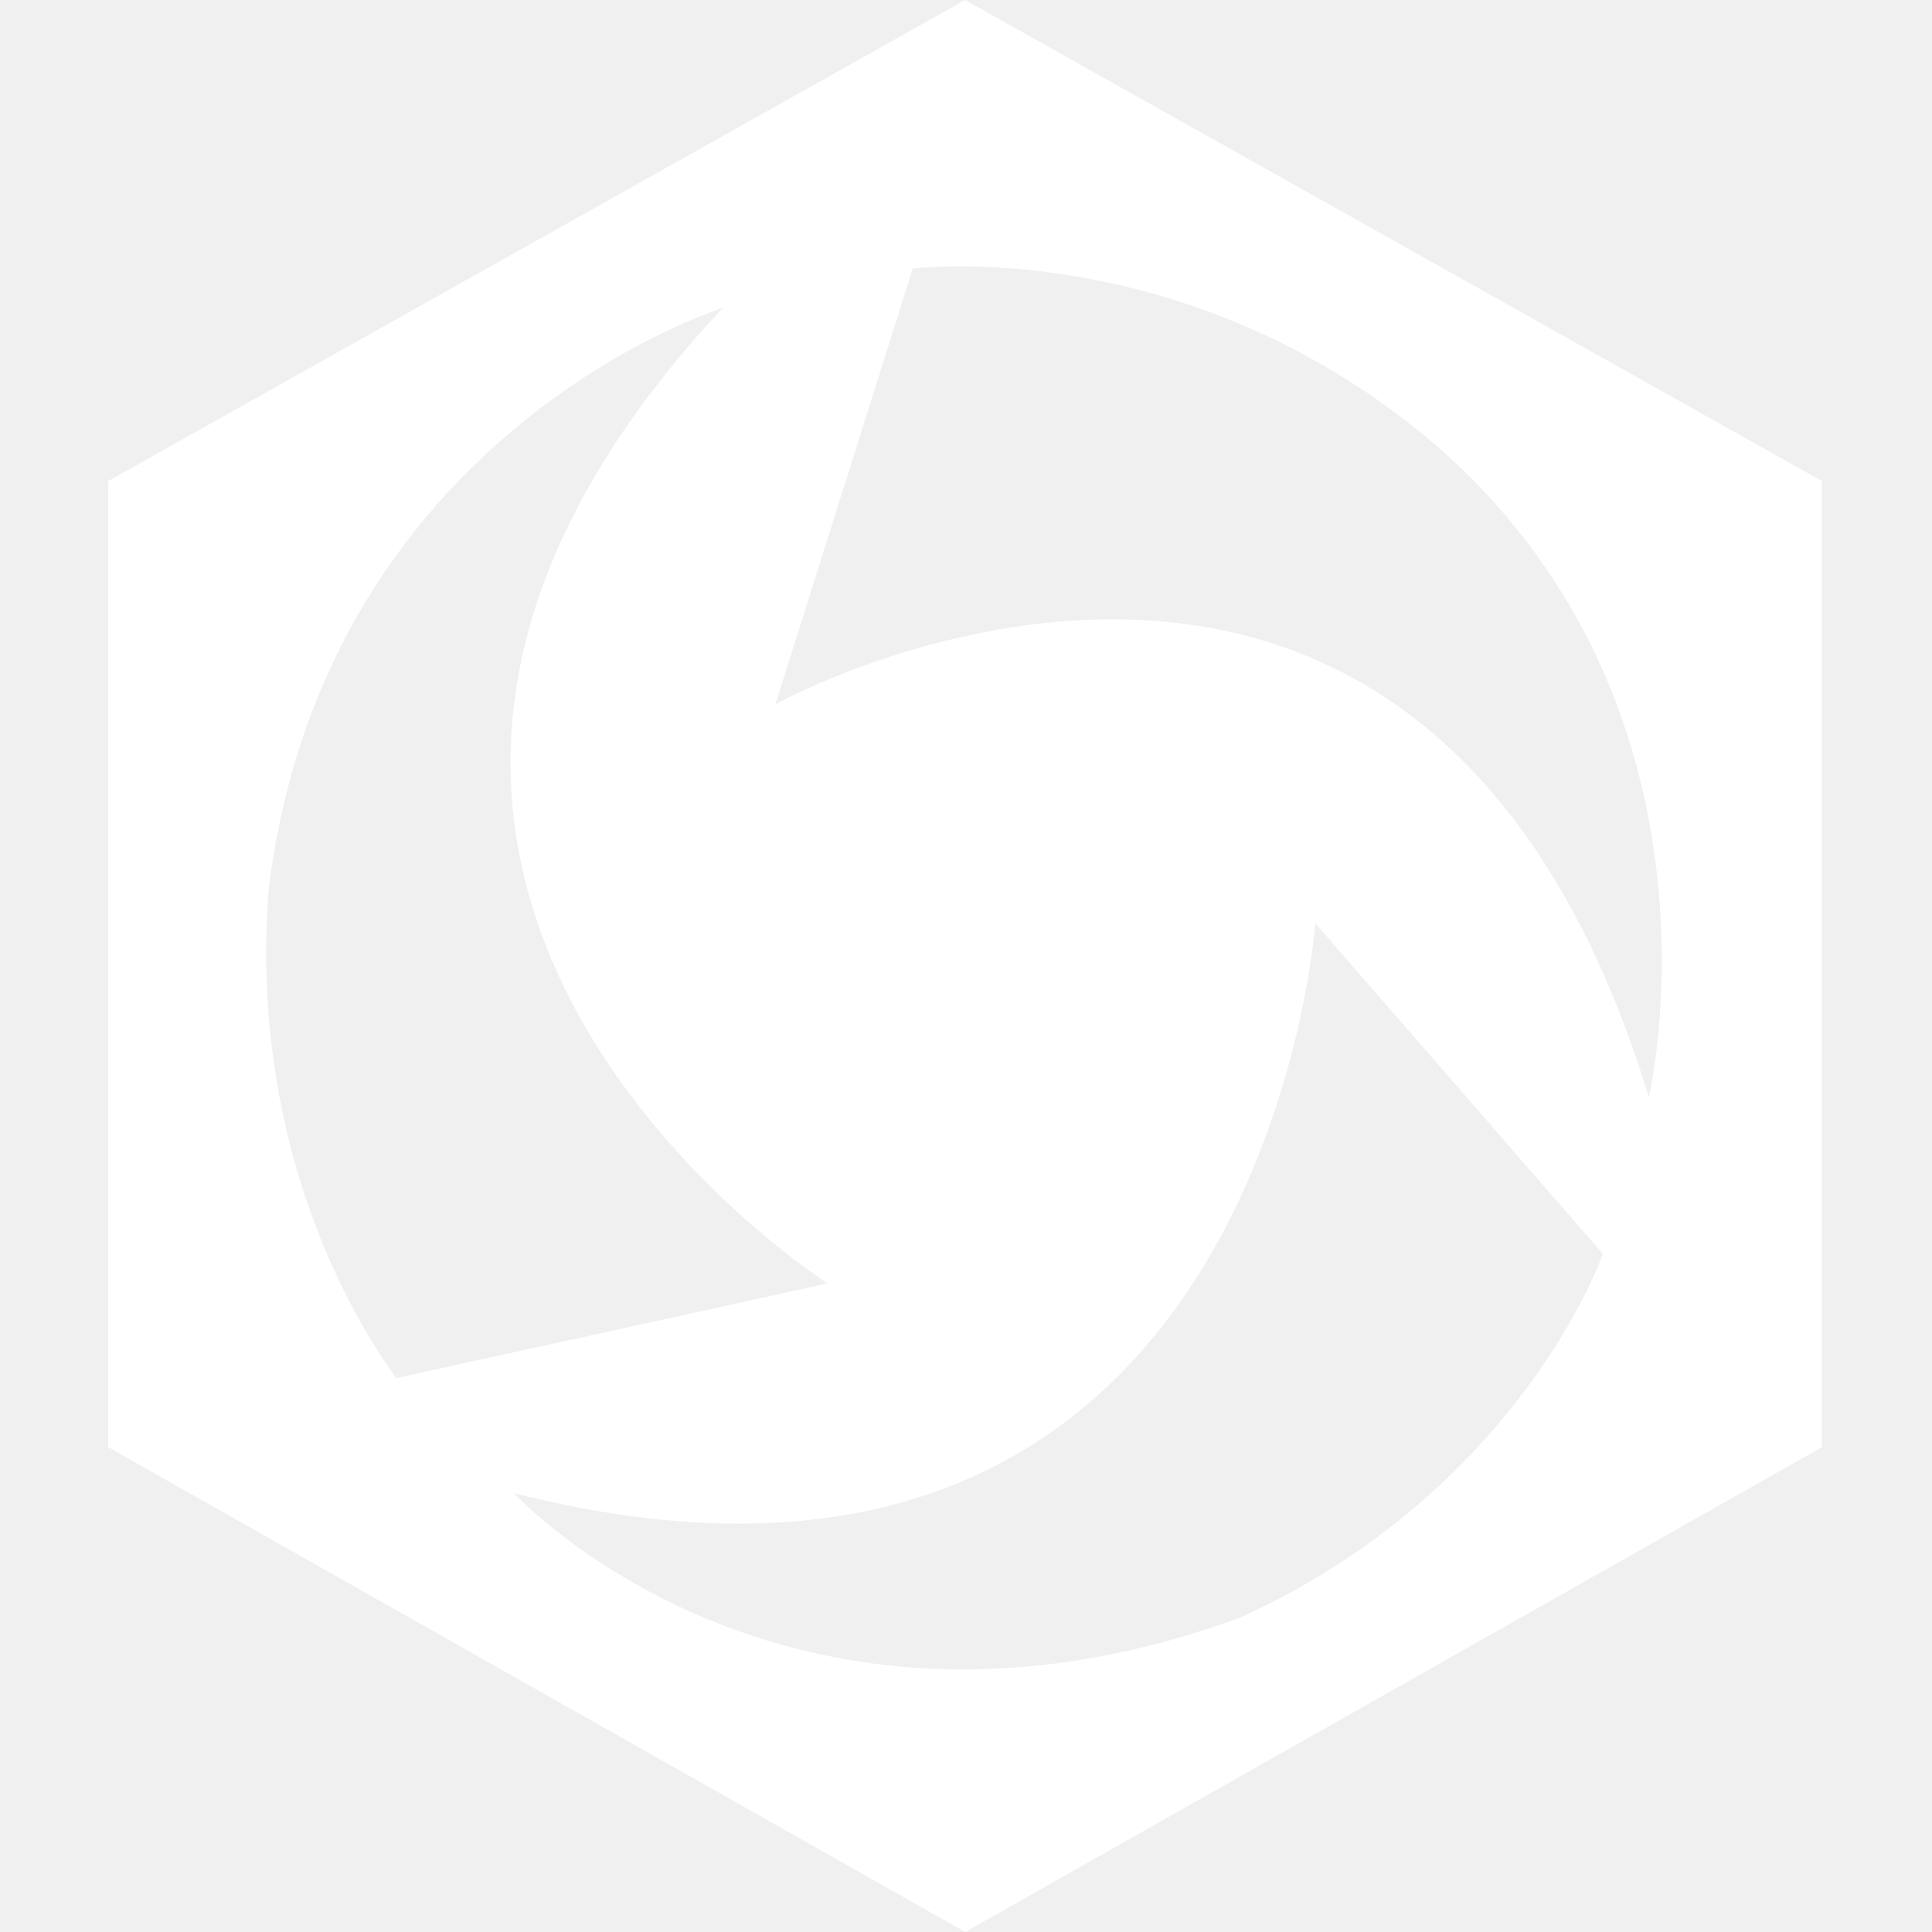
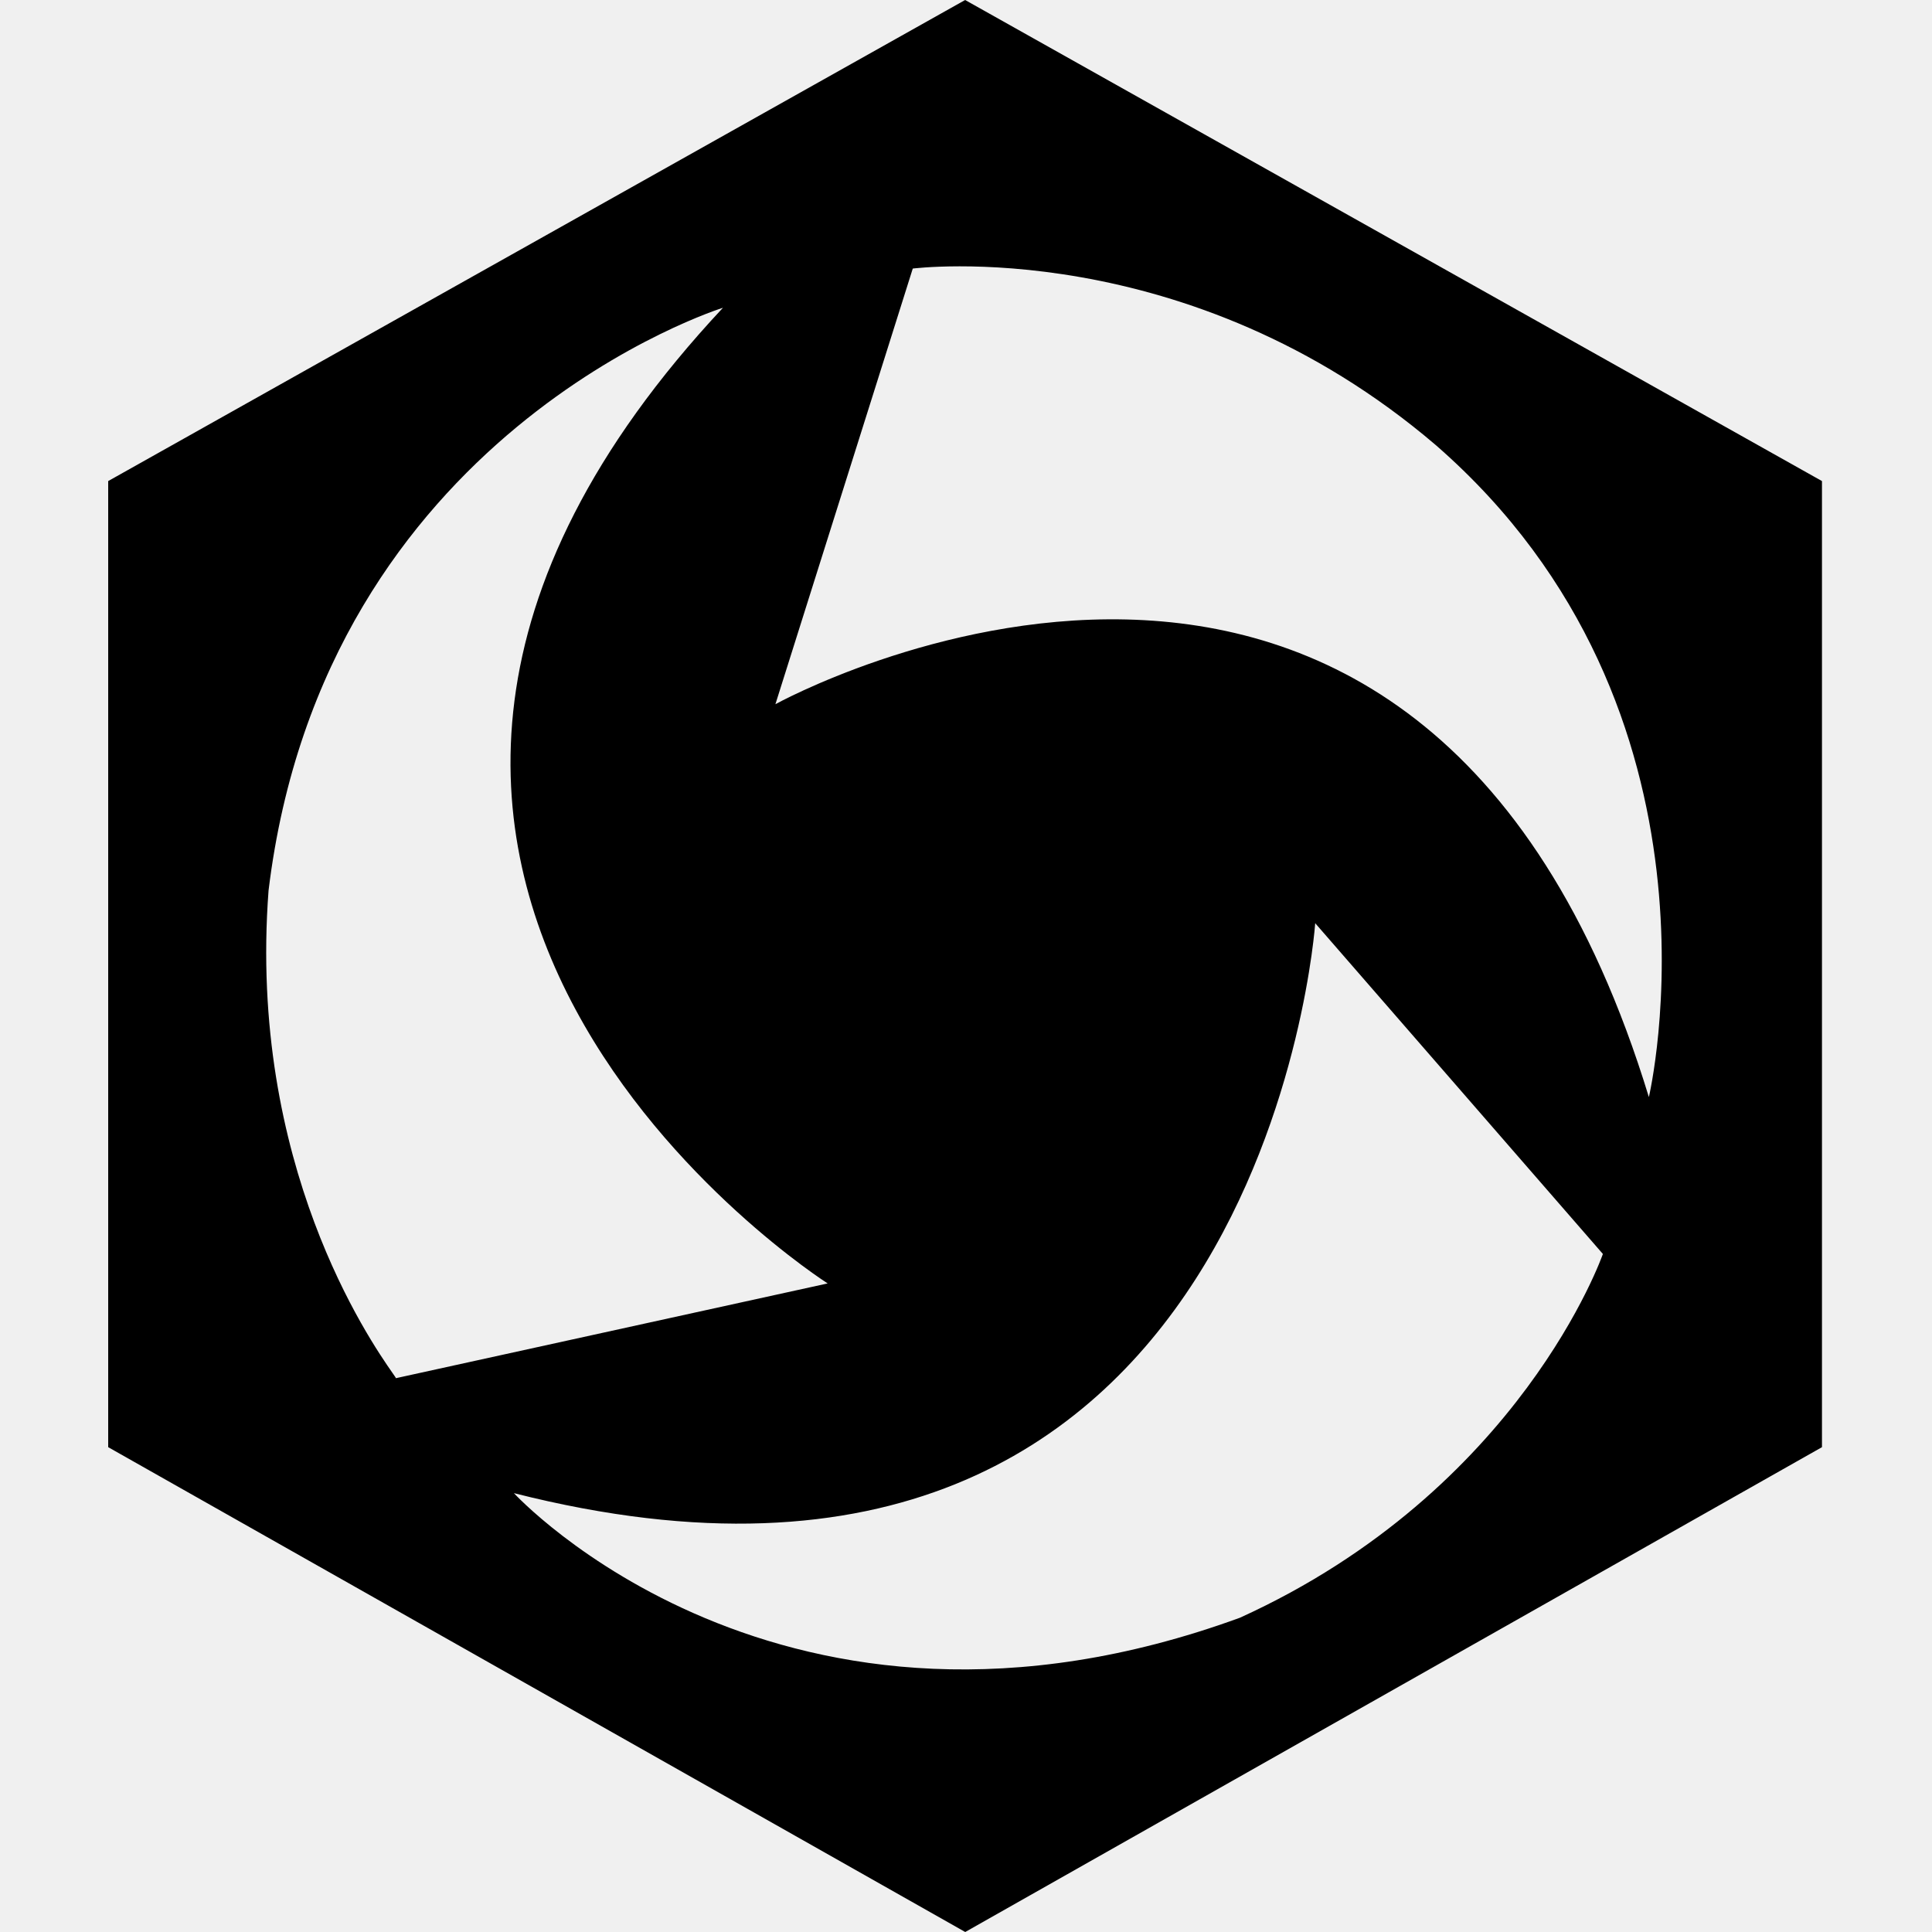
<svg xmlns="http://www.w3.org/2000/svg" width="1000" height="1000" viewBox="0 0 1000 1000" fill="none">
-   <path fill-rule="evenodd" clip-rule="evenodd" d="M56 249L499.55 0L943.05 249V749.05L499.6 1000L56 749.05V249.05V249ZM853.45 567.85C735 179.75 401.35 364.5 401.35 364.5L472.45 139C472.45 139.05 614.65 120.5 743.3 230.5C900.8 367.85 853.45 567.85 853.45 567.85ZM374.2 159.3C374.2 159.3 167.8 223.5 139 460.95C128.3 602.8 191.55 693.95 203.1 710.55C204.35 712.35 205 713.25 204.9 713.35L428.4 664.3C428.4 664.3 98.35 454.3 374.2 159.3V159.3ZM266 772.85C266 772.85 404.65 923.85 641.75 837.35C787.3 771.2 829.65 649.05 829.65 649.05L680.75 477.85C680.75 477.85 653.65 871.2 266 772.85V772.85Z" fill="#fff" />
+   <path id="heroes" fill-rule="evenodd" clip-rule="evenodd" d="M56 249L499.55 0L943.05 249V749.05L499.6 1000L56 749.05V249.05V249ZM853.45 567.85C735 179.75 401.35 364.5 401.35 364.5L472.45 139C472.45 139.05 614.65 120.5 743.3 230.5C900.8 367.85 853.45 567.85 853.45 567.85ZM374.2 159.3C374.2 159.3 167.8 223.5 139 460.95C128.3 602.8 191.55 693.95 203.1 710.55C204.35 712.35 205 713.25 204.9 713.35L428.4 664.3C428.4 664.3 98.35 454.3 374.2 159.3V159.3ZM266 772.85C266 772.85 404.65 923.85 641.75 837.35C787.3 771.2 829.65 649.05 829.65 649.05L680.75 477.85C680.75 477.85 653.65 871.2 266 772.85V772.85Z" fill="currentColor" />
</svg>
